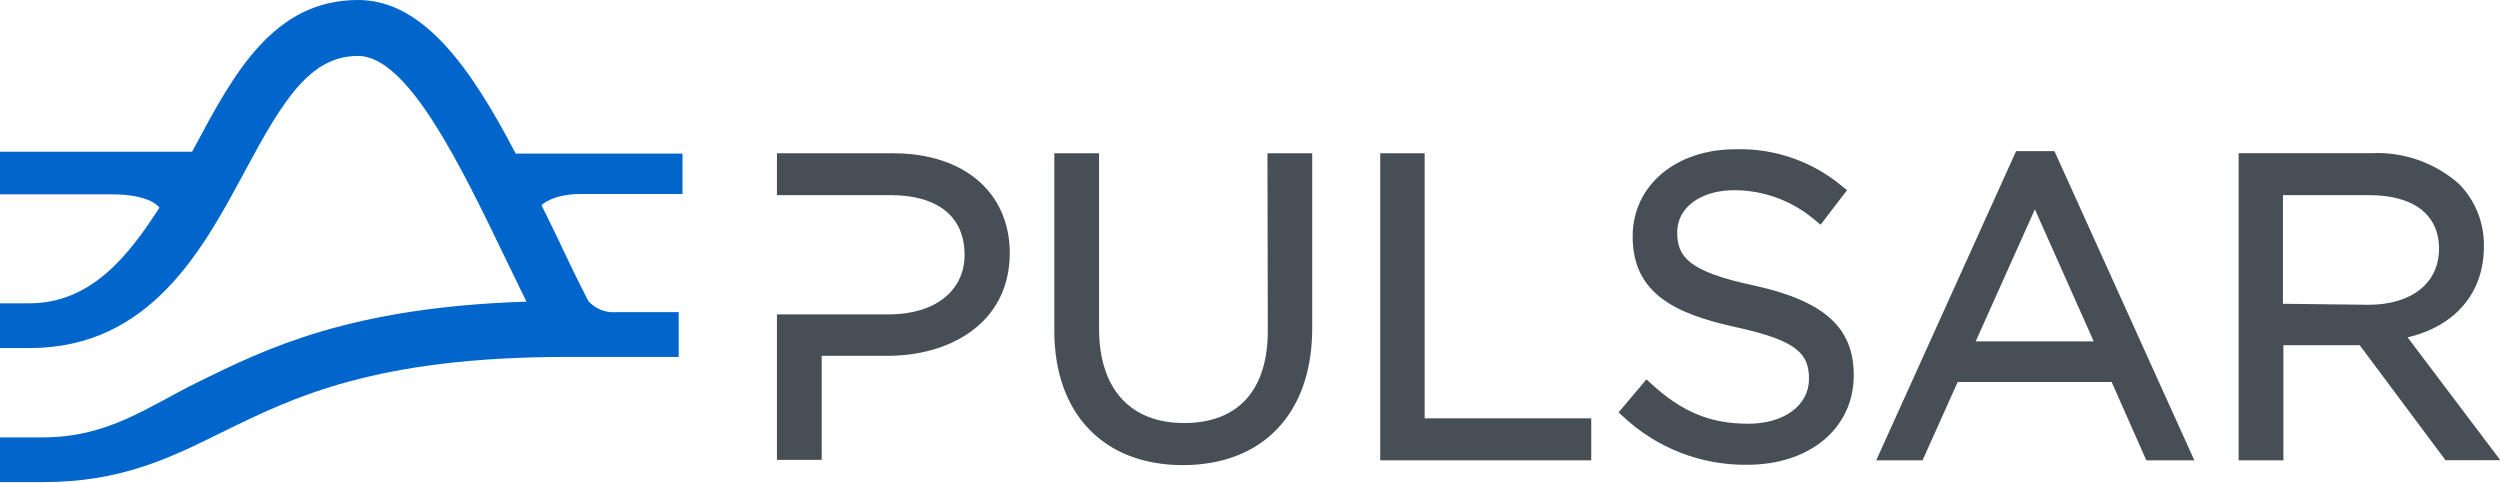
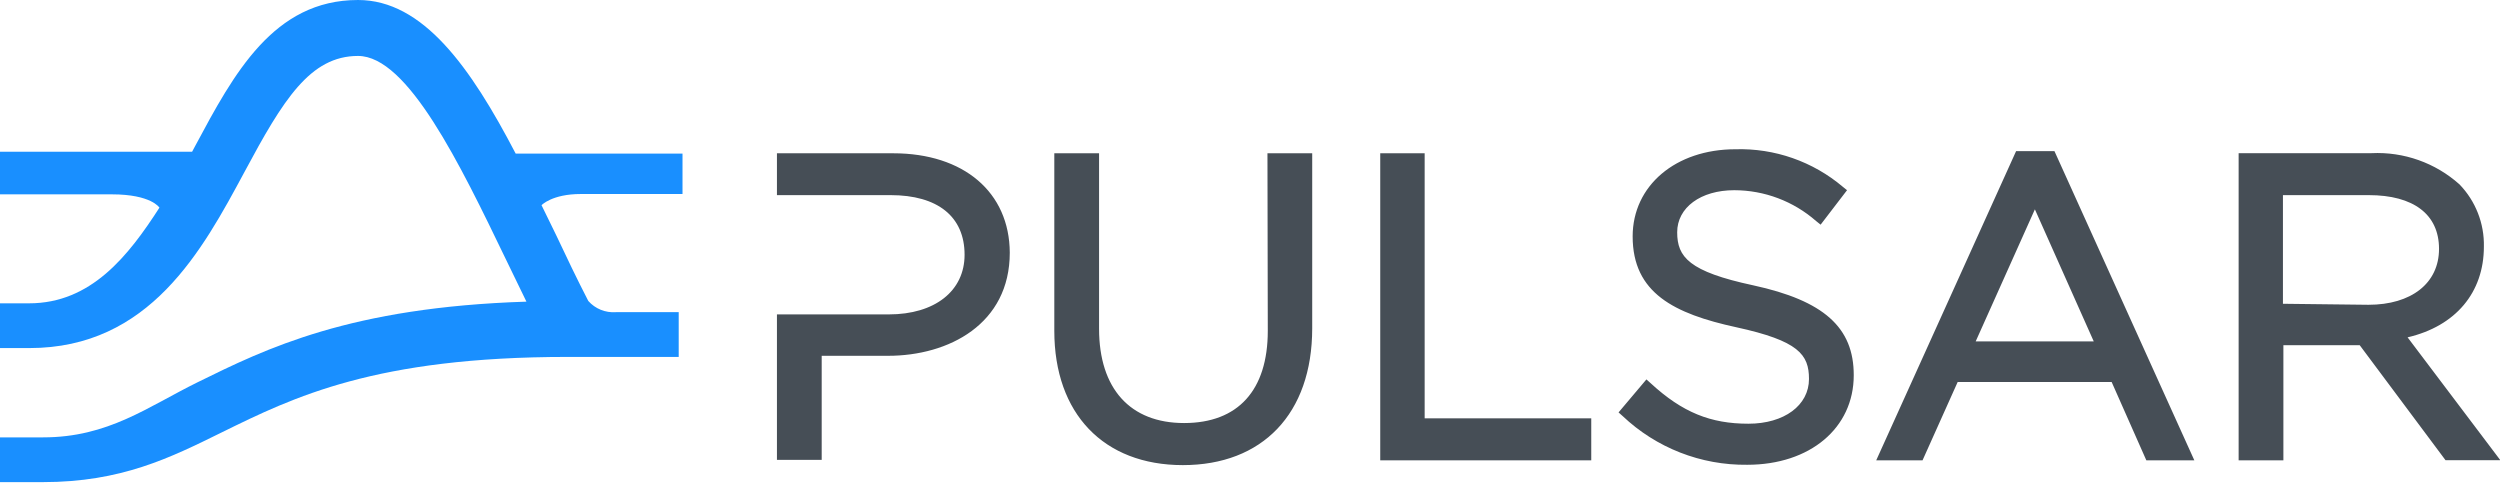
<svg xmlns="http://www.w3.org/2000/svg" viewBox="0 0 223.44 43.08">
  <g data-name="Layer 2">
    <g data-name="Layer 1">
-       <path d="M61 13.73H46.09C42.06 6 37.8 0 32 0c-7.55 0-11.1 6.59-14.53 13l-.3.56H0v3.81h10c3.53 0 4.25 1.19 4.25 1.19-2.77 4.3-6.1 8.55-11.65 8.55H0v4h2.62c10.76 0 15.46-8.73 19.23-15.74C25.31 8.91 27.72 5 32 5c4.44 0 9.11 9.66 13.22 18.19.6 1.24 1.21 2.51 1.83 3.77-15.76.5-23.27 4.19-29.38 7.2-4.47 2.2-8 4.93-13.81 4.93H0v4h3.83c7 0 11.36-2.16 16-4.45 6.43-3.16 13.72-6.74 30.9-6.74h9.93v-4h-5.61a3 3 0 01-2.47-1C51.6 25 50.64 23 49.7 21l-1.3-2.66s.93-1 3.51-1H61z" fill="#0066cc" />
+       <path d="M61 13.73H46.09C42.06 6 37.8 0 32 0c-7.55 0-11.1 6.59-14.53 13l-.3.56H0v3.81h10c3.53 0 4.25 1.19 4.25 1.19-2.77 4.3-6.1 8.55-11.65 8.55H0v4h2.62c10.76 0 15.46-8.73 19.23-15.74C25.31 8.91 27.72 5 32 5c4.44 0 9.11 9.66 13.22 18.19.6 1.24 1.21 2.51 1.83 3.77-15.76.5-23.27 4.19-29.38 7.2-4.47 2.2-8 4.93-13.81 4.93H0v4h3.83c7 0 11.36-2.16 16-4.45 6.43-3.16 13.72-6.74 30.9-6.74h9.93v-4h-5.61a3 3 0 01-2.47-1C51.6 25 50.64 23 49.7 21l-1.3-2.66s.93-1 3.51-1H61z" fill="#198fff" />
      <path d="M79.83 13.7H69.44v3.74H79.6c4.2 0 6.61 1.91 6.61 5.33 0 3.24-2.66 5.33-6.77 5.33h-10v13h4v-9.3h5.93c5.42 0 10.88-2.83 10.88-9.22-.03-5.4-4.11-8.88-10.42-8.88zm33.48 15.87c0 5.31-2.66 8.24-7.48 8.24s-7.6-3.07-7.6-8.43V13.7h-4v15.87c0 7.39 4.4 12 11.49 12s11.56-4.57 11.56-12.23V13.7h-4zm14.02-15.87h-3.97v27.44h18.86v-3.75h-14.89V13.7zm29.36 11.8c-5.74-1.23-6.79-2.53-6.79-4.74S152 17 155 17a11.12 11.12 0 017.32 2.76l.4.32 2.36-3.08-.37-.3a14.22 14.22 0 00-9.61-3.36c-5.32 0-9.18 3.24-9.18 7.79 0 5.06 3.71 6.91 9.27 8.12s6.49 2.44 6.49 4.62c0 2.36-2.22 4-5.41 4-3.37 0-5.9-1-8.74-3.62l-.38-.34-2.49 2.95.36.32a15.91 15.91 0 0011.14 4.36c5.61 0 9.52-3.28 9.52-8 .01-4.28-2.68-6.67-8.99-8.04zm23.5-11.99l-12.5 27.63h4.14l3.14-7h13.76l3.1 7h4.29l-12.5-27.63zm-3.61 17l5.29-11.8 5.26 11.8zm38.6-.36c4.29-1 6.82-4 6.82-8.11a7.77 7.77 0 00-2.18-5.56 11 11 0 00-7.87-2.79h-11.87v27.45h4V30.85h6.82l7.67 10.28h4.9zm-11.14-3v-9.71h7.67c4 0 6.28 1.72 6.28 4.8s-2.48 5-6.31 5z" fill="#464e56" />
    </g>
  </g>
</svg>
